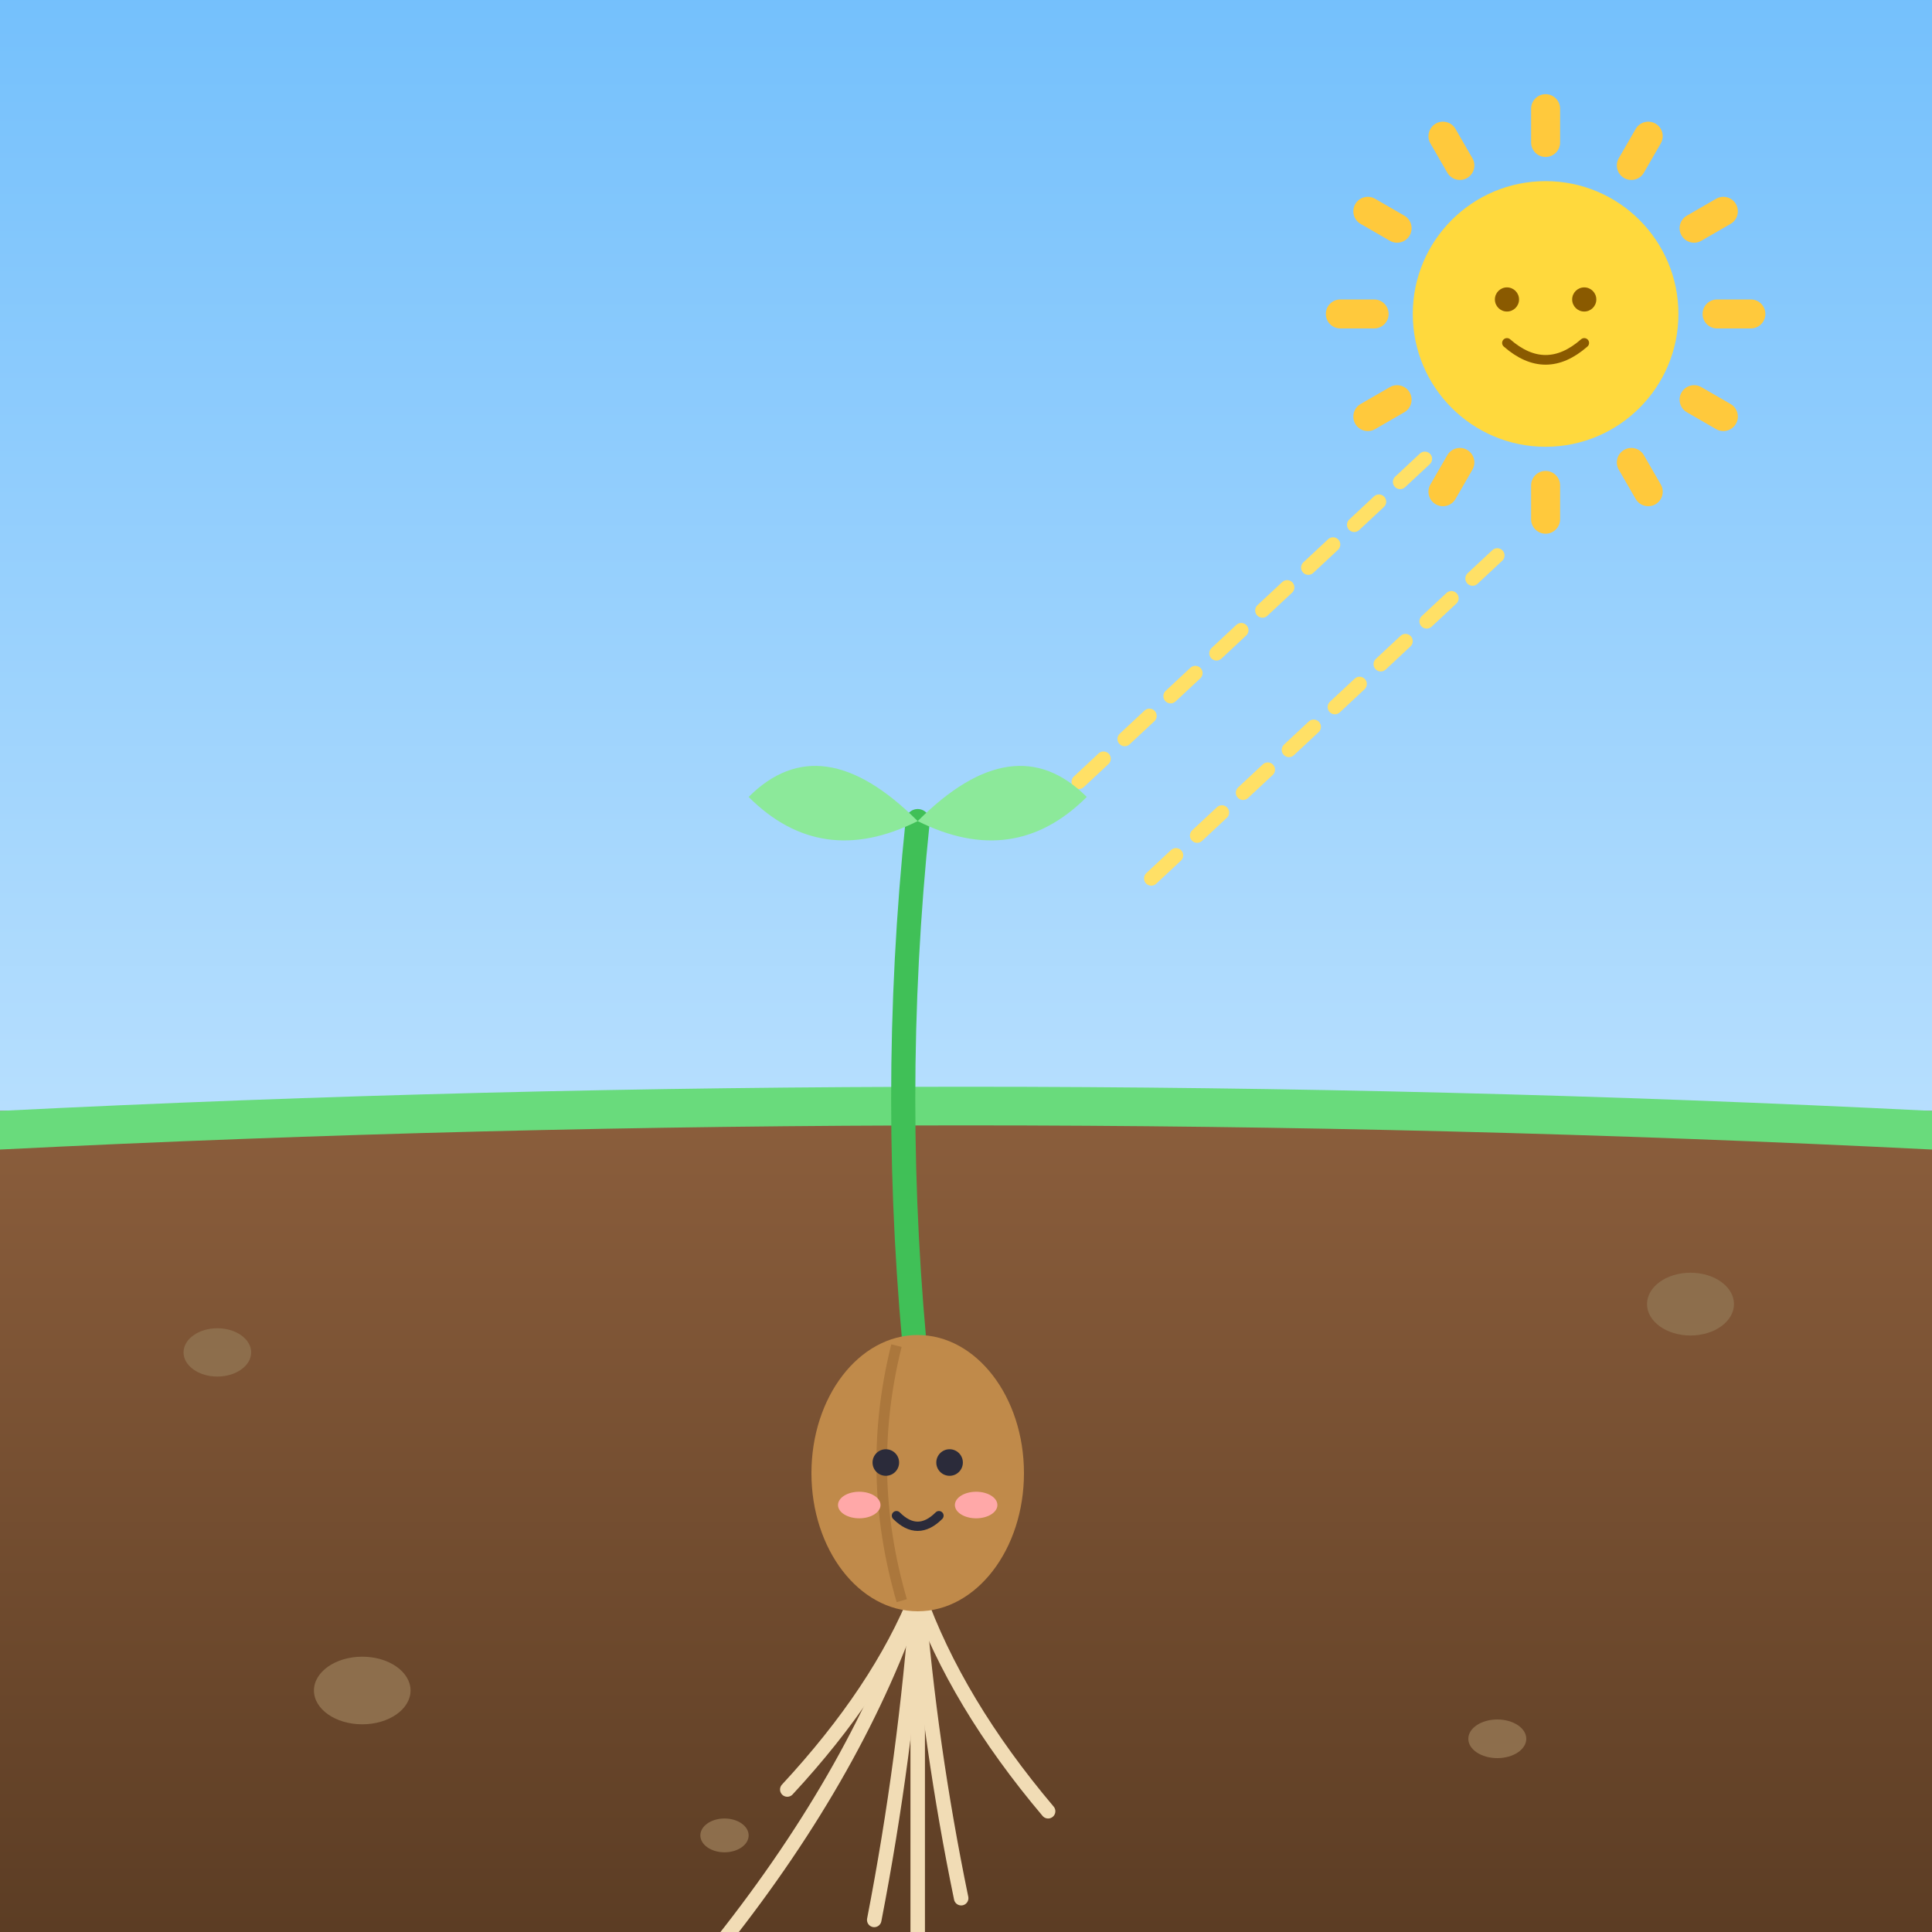
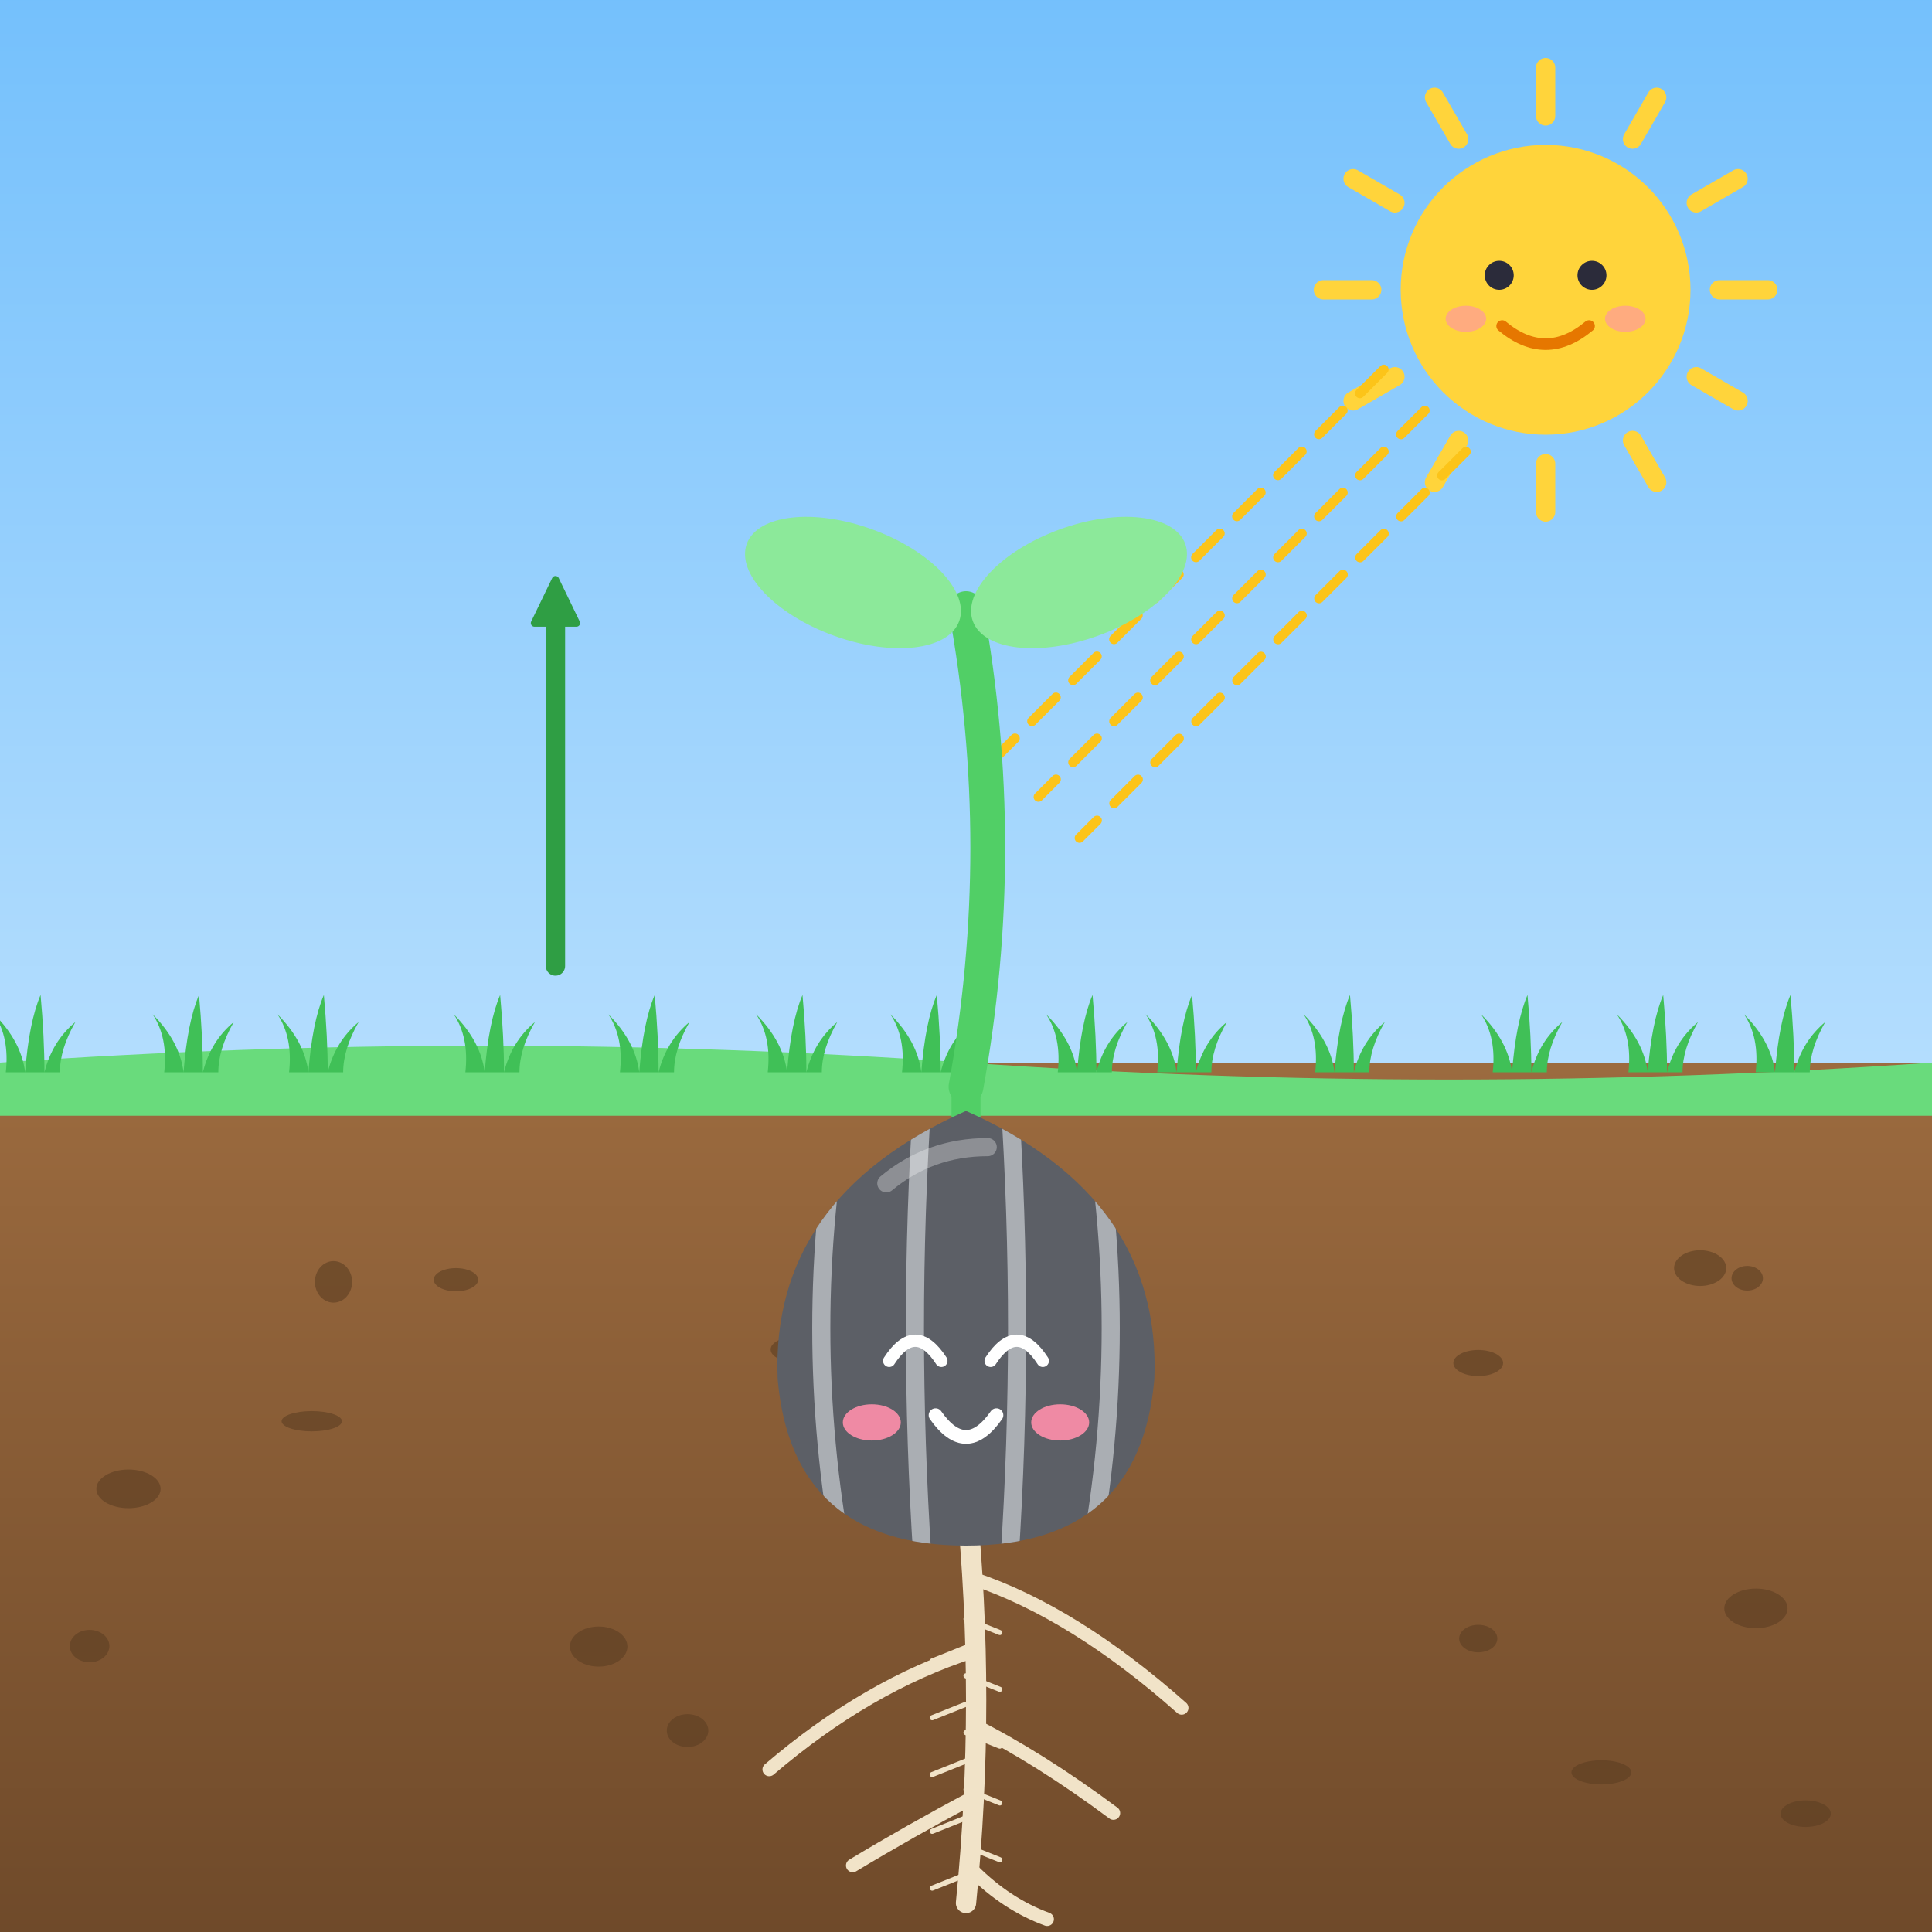
<svg xmlns="http://www.w3.org/2000/svg" viewBox="0 0 800 800" width="800" height="800">
  <defs>
-     <linearGradient id="ciel" x1="0" y1="0" x2="0" y2="1">
+     <linearGradient id="d14" x1="0" y1="0" x2="0" y2="1">
      <stop offset="0" stop-color="#74c0fc" />
      <stop offset="1" stop-color="#e7f5ff" />
    </linearGradient>
-     <linearGradient id="sol" x1="0" y1="0" x2="0" y2="1">
-       <stop offset="0" stop-color="#8b5e3c" />
-       <stop offset="1" stop-color="#5c3d24" />
+     <linearGradient id="d15" x1="0" y1="0" x2="0" y2="1">
+       <stop offset="0" stop-color="#9c6b3f" />
+       <stop offset="1" stop-color="#6f4a2a" />
    </linearGradient>
  </defs>
-   <rect width="800" height="800" fill="url(#ciel)" />
-   <rect y="460" width="800" height="340" fill="url(#sol)" />
-   <path d="M 0 460 Q 400 440 800 460 L 800 476 Q 400 456 0 476 Z" fill="#69db7c" />
-   <ellipse cx="90" cy="560" rx="14" ry="10" fill="#8d6e4c" />
-   <ellipse cx="700" cy="540" rx="18" ry="13" fill="#8d6e4c" />
-   <ellipse cx="620" cy="720" rx="12" ry="8" fill="#8d6e4c" />
-   <ellipse cx="150" cy="700" rx="20" ry="14" fill="#8d6e4c" />
-   <ellipse cx="300" cy="760" rx="10" ry="7" fill="#8d6e4c" />
+   <rect x="0" y="0" width="800" height="800" fill="url(#d14)" />
+   <rect x="0" y="440" width="800" height="360" fill="url(#d15)" />
+   <path d="M 0 440 Q 200 426 400 440 T 800 440 L 800 462 L 0 462 Z" fill="#69db7c" />
+   <ellipse cx="188.8" cy="529.9" rx="9.2" ry="4.8" fill="#5c3d22" opacity="0.6" />
+   <ellipse cx="53.2" cy="616.5" rx="13.3" ry="8" fill="#5c3d22" opacity="0.6" />
+   <ellipse cx="612.1" cy="564.4" rx="10.3" ry="5.4" fill="#5c3d22" opacity="0.6" />
+   <ellipse cx="138.1" cy="530.8" rx="7.7" ry="8.6" fill="#5c3d22" opacity="0.6" />
+   <ellipse cx="663.1" cy="733.9" rx="12.4" ry="5" fill="#5c3d22" opacity="0.6" />
+   <ellipse cx="247.9" cy="681.8" rx="11.9" ry="8.3" fill="#5c3d22" opacity="0.6" />
+   <ellipse cx="704" cy="525.1" rx="10.8" ry="7.4" fill="#5c3d22" opacity="0.6" />
+   <ellipse cx="404.8" cy="551.6" rx="9.8" ry="4.4" fill="#5c3d22" opacity="0.6" />
+   <ellipse cx="747.7" cy="751" rx="10.4" ry="5.5" fill="#5c3d22" opacity="0.6" />
+   <ellipse cx="727.1" cy="666" rx="13.1" ry="8.2" fill="#5c3d22" opacity="0.6" />
+   <ellipse cx="406.7" cy="620" rx="10.8" ry="6.2" fill="#5c3d22" opacity="0.6" />
+   <ellipse cx="129.1" cy="588.5" rx="12.5" ry="4.2" fill="#5c3d22" opacity="0.6" />
+   <ellipse cx="37.1" cy="681.6" rx="8.2" ry="6.7" fill="#5c3d22" opacity="0.6" />
+   <ellipse cx="377" cy="599.4" rx="14" ry="5" fill="#5c3d22" opacity="0.6" />
+   <ellipse cx="330.2" cy="558.8" rx="11.1" ry="5.4" fill="#5c3d22" opacity="0.6" />
+   <ellipse cx="284.7" cy="716.6" rx="8.6" ry="6.8" fill="#5c3d22" opacity="0.6" />
+   <ellipse cx="723.5" cy="529.3" rx="6.5" ry="5.1" fill="#5c3d22" opacity="0.6" />
+   <ellipse cx="612.1" cy="678.5" rx="7.9" ry="5.7" fill="#5c3d22" opacity="0.6" />
+   <g transform="translate(13.6 444) scale(0.8 0.8)">
+     <path d="M -14 0 Q -12 -18 -20 -30 Q -6 -16 -4 0 Q -2 -26 4 -40 Q 6 -18 6 0 Q 10 -16 22 -26 Q 14 -12 14 0 Z" fill="#40c057" />
+   </g>
+   <g transform="translate(79.2 444) scale(0.8 0.8)">
+     <path d="M -14 0 Q -12 -18 -20 -30 Q -6 -16 -4 0 Q -2 -26 4 -40 Q 6 -18 6 0 Q 10 -16 22 -26 Q 14 -12 14 0 Z" fill="#40c057" />
+   </g>
+   <g transform="translate(130.9 444) scale(0.8 0.8)">
+     <path d="M -14 0 Q -12 -18 -20 -30 Q -6 -16 -4 0 Q -2 -26 4 -40 Q 6 -18 6 0 Q 10 -16 22 -26 Q 14 -12 14 0 Z" fill="#40c057" />
+   </g>
+   <g transform="translate(203.9 444) scale(0.8 0.8)">
+     <path d="M -14 0 Q -12 -18 -20 -30 Q -6 -16 -4 0 Q -2 -26 4 -40 Q 6 -18 6 0 Q 10 -16 22 -26 Q 14 -12 14 0 Z" fill="#40c057" />
+   </g>
+   <g transform="translate(267.9 444) scale(0.8 0.8)">
+     <path d="M -14 0 Q -12 -18 -20 -30 Q -6 -16 -4 0 Q -2 -26 4 -40 Q 6 -18 6 0 Q 10 -16 22 -26 Q 14 -12 14 0 Z" fill="#40c057" />
+   </g>
+   <g transform="translate(329.1 444) scale(0.8 0.8)">
+     <path d="M -14 0 Q -12 -18 -20 -30 Q -6 -16 -4 0 Q -2 -26 4 -40 Q 6 -18 6 0 Q 10 -16 22 -26 Q 14 -12 14 0 Z" fill="#40c057" />
+   </g>
+   <g transform="translate(384.7 444) scale(0.8 0.8)">
+     <path d="M -14 0 Q -12 -18 -20 -30 Q -6 -16 -4 0 Q -2 -26 4 -40 Q 6 -18 6 0 Q 10 -16 22 -26 Q 14 -12 14 0 Z" fill="#40c057" />
+   </g>
+   <g transform="translate(449.2 444) scale(0.8 0.8)">
+     <path d="M -14 0 Q -12 -18 -20 -30 Q -6 -16 -4 0 Q -2 -26 4 -40 Q 6 -18 6 0 Q 10 -16 22 -26 Q 14 -12 14 0 Z" fill="#40c057" />
+   </g>
+   <g transform="translate(490.4 444) scale(0.8 0.8)">
+     <path d="M -14 0 Q -12 -18 -20 -30 Q -6 -16 -4 0 Q -2 -26 4 -40 Q 6 -18 6 0 Q 10 -16 22 -26 Q 14 -12 14 0 Z" fill="#40c057" />
+   </g>
+   <g transform="translate(555.8 444) scale(0.8 0.8)">
+     <path d="M -14 0 Q -12 -18 -20 -30 Q -6 -16 -4 0 Q -2 -26 4 -40 Q 6 -18 6 0 Q 10 -16 22 -26 Q 14 -12 14 0 Z" fill="#40c057" />
+   </g>
+   <g transform="translate(629.3 444) scale(0.8 0.8)">
+     <path d="M -14 0 Q -12 -18 -20 -30 Q -6 -16 -4 0 Q -2 -26 4 -40 Q 6 -18 6 0 Q 10 -16 22 -26 Q 14 -12 14 0 Z" fill="#40c057" />
+   </g>
+   <g transform="translate(685.5 444) scale(0.8 0.8)">
+     <path d="M -14 0 Q -12 -18 -20 -30 Q -6 -16 -4 0 Q -2 -26 4 -40 Q 6 -18 6 0 Q 10 -16 22 -26 Q 14 -12 14 0 Z" fill="#40c057" />
+   </g>
+   <g transform="translate(738.2 444) scale(0.8 0.8)">
+     <path d="M -14 0 Q -12 -18 -20 -30 Q -6 -16 -4 0 Q -2 -26 4 -40 Q 6 -18 6 0 Q 10 -16 22 -26 Q 14 -12 14 0 Z" fill="#40c057" />
+   </g>
  <g>
-     <rect x="634" y="39" width="12" height="26" rx="6" fill="#ffc93c" transform="rotate(0 640 130)" />
-     <rect x="634" y="39" width="12" height="26" rx="6" fill="#ffc93c" transform="rotate(30 640 130)" />
-     <rect x="634" y="39" width="12" height="26" rx="6" fill="#ffc93c" transform="rotate(60 640 130)" />
-     <rect x="634" y="39" width="12" height="26" rx="6" fill="#ffc93c" transform="rotate(90 640 130)" />
-     <rect x="634" y="39" width="12" height="26" rx="6" fill="#ffc93c" transform="rotate(120 640 130)" />
-     <rect x="634" y="39" width="12" height="26" rx="6" fill="#ffc93c" transform="rotate(150 640 130)" />
-     <rect x="634" y="39" width="12" height="26" rx="6" fill="#ffc93c" transform="rotate(180 640 130)" />
-     <rect x="634" y="39" width="12" height="26" rx="6" fill="#ffc93c" transform="rotate(210 640 130)" />
-     <rect x="634" y="39" width="12" height="26" rx="6" fill="#ffc93c" transform="rotate(240 640 130)" />
-     <rect x="634" y="39" width="12" height="26" rx="6" fill="#ffc93c" transform="rotate(270 640 130)" />
-     <rect x="634" y="39" width="12" height="26" rx="6" fill="#ffc93c" transform="rotate(300 640 130)" />
-     <rect x="634" y="39" width="12" height="26" rx="6" fill="#ffc93c" transform="rotate(330 640 130)" />
-     <circle cx="640" cy="130" r="55" fill="#ffd93d" />
-     <circle cx="624" cy="124" r="5" fill="#8a5a00" />
-     <circle cx="656" cy="124" r="5" fill="#8a5a00" />
-     <path d="M 624 142 Q 640 156 656 142" stroke="#8a5a00" stroke-width="4" fill="none" stroke-linecap="round" />
+     <line x1="712" y1="120" x2="732" y2="120" stroke="#ffd43b" stroke-width="8" stroke-linecap="round" />
+     <line x1="702.4" y1="156" x2="719.7" y2="166" stroke="#ffd43b" stroke-width="8" stroke-linecap="round" />
+     <line x1="676" y1="182.4" x2="686" y2="199.7" stroke="#ffd43b" stroke-width="8" stroke-linecap="round" />
+     <line x1="640" y1="192" x2="640" y2="212" stroke="#ffd43b" stroke-width="8" stroke-linecap="round" />
+     <line x1="604" y1="182.4" x2="594" y2="199.7" stroke="#ffd43b" stroke-width="8" stroke-linecap="round" />
+     <line x1="577.6" y1="156" x2="560.3" y2="166" stroke="#ffd43b" stroke-width="8" stroke-linecap="round" />
+     <line x1="568" y1="120" x2="548" y2="120" stroke="#ffd43b" stroke-width="8" stroke-linecap="round" />
+     <line x1="577.6" y1="84" x2="560.3" y2="74" stroke="#ffd43b" stroke-width="8" stroke-linecap="round" />
+     <line x1="604" y1="57.6" x2="594" y2="40.3" stroke="#ffd43b" stroke-width="8" stroke-linecap="round" />
+     <line x1="640" y1="48" x2="640" y2="28" stroke="#ffd43b" stroke-width="8" stroke-linecap="round" />
+     <line x1="676" y1="57.6" x2="686" y2="40.3" stroke="#ffd43b" stroke-width="8" stroke-linecap="round" />
+     <line x1="702.4" y1="84" x2="719.7" y2="74" stroke="#ffd43b" stroke-width="8" stroke-linecap="round" />
+     <circle cx="640" cy="120" r="60" fill="#ffd43b" />
+     <circle cx="620.8" cy="114" r="6" fill="#2b2b3a" />
+     <circle cx="659.2" cy="114" r="6" fill="#2b2b3a" />
+     <path d="M 622 135 Q 640 150 658 135" fill="none" stroke="#e67700" stroke-width="4.8" stroke-linecap="round" stroke-linejoin="round" />
+     <ellipse cx="607" cy="132" rx="8.4" ry="5.4" fill="#ff8fab" opacity="0.6" />
+     <ellipse cx="673" cy="132" rx="8.4" ry="5.4" fill="#ff8fab" opacity="0.6" />
  </g>
-   <path d="M 590 190 L 440 330 M 620 230 L 470 370" stroke="#ffe066" stroke-width="6" stroke-dasharray="14 12" stroke-linecap="round" />
-   <path d="M 380 660 q -16 40 -54 81" stroke="#f1dcb5" stroke-width="6" fill="none" stroke-linecap="round" />
-   <path d="M 380 660 q -5 68 -18 135" stroke="#f1dcb5" stroke-width="6" fill="none" stroke-linecap="round" />
-   <path d="M 380 660 q 5 63 18 126" stroke="#f1dcb5" stroke-width="6" fill="none" stroke-linecap="round" />
-   <path d="M 380 660 q 16 45 54 90" stroke="#f1dcb5" stroke-width="6" fill="none" stroke-linecap="round" />
-   <path d="M 380 660 q 0 90 0 180" stroke="#f1dcb5" stroke-width="6" fill="none" stroke-linecap="round" />
-   <path d="M 380 660 q -24 72 -81 144" stroke="#f1dcb5" stroke-width="6" fill="none" stroke-linecap="round" />
-   <path d="M 380 570 Q 368 455.0 380 340" stroke="#40c057" stroke-width="10" fill="none" stroke-linecap="round" />
-   <path d="M 380 340 q -40 -40 -70 -10 q 30 30 70 10 Z M 380 340 q 40 -40 70 -10 q -30 30 -70 10 Z" fill="#8ce99a" />
-   <g transform="translate(380 610) scale(1.1)">
-     <ellipse cx="0" cy="0" rx="40" ry="52" fill="#c08a4a" />
-     <path d="M -8 -48 Q -20 0 -6 48" stroke="#9c6a32" stroke-width="4" fill="none" opacity="0.6" />
-     <circle cx="-12" cy="-4" r="5" fill="#2b2b3a" />
-     <circle cx="12" cy="-4" r="5" fill="#2b2b3a" />
-     <ellipse cx="-22" cy="12" rx="8" ry="5" fill="#ffa8a8" />
-     <ellipse cx="22" cy="12" rx="8" ry="5" fill="#ffa8a8" />
-     <path d="M -8 16 Q 0 24 8 16" stroke="#2b2b3a" stroke-width="3.5" fill="none" stroke-linecap="round" />
+   <g>
+     <line x1="607" y1="187" x2="447" y2="347" stroke="#fcc419" stroke-width="4" stroke-linecap="round" stroke-dasharray="14 10" />
+     <line x1="590" y1="170" x2="430" y2="330" stroke="#fcc419" stroke-width="4" stroke-linecap="round" stroke-dasharray="14 10" />
+     <line x1="573" y1="153" x2="413" y2="313" stroke="#fcc419" stroke-width="4" stroke-linecap="round" stroke-dasharray="14 10" />
+   </g>
+   <g transform="translate(400 620) scale(1.4 1.4)">
+     <path d="M 0 0 Q 6 60.0 0 120" fill="none" stroke="#f1e3c8" stroke-width="6" stroke-linecap="round" stroke-linejoin="round" />
+     <path d="M 2 24 Q 31.9 34 63.8 62.3" fill="none" stroke="#f1e3c8" stroke-width="4" stroke-linecap="round" stroke-linejoin="round" />
+     <path d="M 2 45.6 Q -29.096 55.6 -58.2 80.5" fill="none" stroke="#f1e3c8" stroke-width="4" stroke-linecap="round" stroke-linejoin="round" />
+     <path d="M 2 67.2 Q 21.82 77.2 43.6 93.4" fill="none" stroke="#f1e3c8" stroke-width="4" stroke-linecap="round" stroke-linejoin="round" />
+     <path d="M 2 88.8 Q -16.747 98.8 -33.5 108.9" fill="none" stroke="#f1e3c8" stroke-width="4" stroke-linecap="round" stroke-linejoin="round" />
+     <path d="M 2 110.4 Q 12.004 120.4 24 124.8" fill="none" stroke="#f1e3c8" stroke-width="4" stroke-linecap="round" stroke-linejoin="round" />
+     <line x1="0" y1="36" x2="10" y2="40" stroke="#f1e3c8" stroke-width="1.5" stroke-linecap="round" />
+     <line x1="0" y1="44.4" x2="-10" y2="48.4" stroke="#f1e3c8" stroke-width="1.5" stroke-linecap="round" />
+     <line x1="0" y1="52.8" x2="10" y2="56.8" stroke="#f1e3c8" stroke-width="1.5" stroke-linecap="round" />
+     <line x1="0" y1="61.2" x2="-10" y2="65.2" stroke="#f1e3c8" stroke-width="1.5" stroke-linecap="round" />
+     <line x1="0" y1="69.6" x2="10" y2="73.6" stroke="#f1e3c8" stroke-width="1.5" stroke-linecap="round" />
+     <line x1="0" y1="78" x2="-10" y2="82" stroke="#f1e3c8" stroke-width="1.5" stroke-linecap="round" />
+     <line x1="0" y1="86.4" x2="10" y2="90.4" stroke="#f1e3c8" stroke-width="1.5" stroke-linecap="round" />
+     <line x1="0" y1="94.8" x2="-10" y2="98.8" stroke="#f1e3c8" stroke-width="1.5" stroke-linecap="round" />
+     <line x1="0" y1="103.2" x2="10" y2="107.2" stroke="#f1e3c8" stroke-width="1.5" stroke-linecap="round" />
+     <line x1="0" y1="111.6" x2="-10" y2="115.6" stroke="#f1e3c8" stroke-width="1.5" stroke-linecap="round" />
+   </g>
+   <g transform="translate(400 450) scale(1.8 1.8)">
+     <path d="M 0 0 Q 10 -55.0 0 -110" fill="none" stroke="#51cf66" stroke-width="8" stroke-linecap="round" stroke-linejoin="round" />
+     <ellipse cx="-26" cy="-116" rx="26" ry="13" fill="#8ce99a" transform="rotate(20 -26 -116)" />
+     <ellipse cx="26" cy="-116" rx="26" ry="13" fill="#8ce99a" transform="rotate(-20 26 -116)" />
+   </g>
+   <path d="M 400 450 L 400 620" fill="none" stroke="#51cf66" stroke-width="12" stroke-linecap="round" stroke-linejoin="round" />
+   <g transform="translate(400 640) scale(1.5 1.5)">
+     <path d="M 0 -120 Q 54 -96 52 -46 Q 48 0 0 0 Q -48 0 -52 -46 Q -54 -96 0 -120 Z" fill="#5c5f66" />
+     <clipPath id="g16">
+       <path d="M 0 -120 Q 54 -96 52 -46 Q 48 0 0 0 Q -48 0 -52 -46 Q -54 -96 0 -120 Z" fill="#000" />
+     </clipPath>
+     <g clip-path="url(#g16)" opacity="0.6">
+       <path d="M -34 -124 Q -45.9 -60 -34 4" fill="none" stroke="#dee2e6" stroke-width="5" stroke-linecap="round" stroke-linejoin="round" />
+       <path d="M -12 -124 Q -16.2 -60 -12 4" fill="none" stroke="#dee2e6" stroke-width="5" stroke-linecap="round" stroke-linejoin="round" />
+       <path d="M 12 -124 Q 16.2 -60 12 4" fill="none" stroke="#dee2e6" stroke-width="5" stroke-linecap="round" stroke-linejoin="round" />
+       <path d="M 34 -124 Q 45.9 -60 34 4" fill="none" stroke="#dee2e6" stroke-width="5" stroke-linecap="round" stroke-linejoin="round" />
+     </g>
+     <ellipse cx="-26" cy="-34" rx="8" ry="5" fill="#ff8fab" opacity="0.9" />
+     <ellipse cx="26" cy="-34" rx="8" ry="5" fill="#ff8fab" opacity="0.9" />
+     <path d="M -21.2 -51 Q -14 -62.1 -6.8 -51" fill="none" stroke="#fff" stroke-width="3.4" stroke-linecap="round" stroke-linejoin="round" />
+     <path d="M 6.8 -51 Q 14 -62.1 21.2 -51" fill="none" stroke="#fff" stroke-width="3.4" stroke-linecap="round" stroke-linejoin="round" />
+     <g transform="translate(0 -36)">
+       <path d="M -8.4 0 Q 0 12 8.4 0" fill="none" stroke="#fff" stroke-width="3.8" stroke-linecap="round" stroke-linejoin="round" />
+     </g>
+     <path d="M -22 -100 Q -10 -110 6 -110" fill="none" stroke="#fff" stroke-width="5" stroke-linecap="round" stroke-linejoin="round" opacity="0.3" />
+   </g>
+   <g>
+     <line x1="230" y1="400" x2="230" y2="256" stroke="#2f9e44" stroke-width="8" stroke-linecap="round" />
+     <polygon points="230,240 238.7,258 221.3,258" fill="#2f9e44" stroke="#2f9e44" stroke-width="3" stroke-linejoin="round" />
  </g>
</svg>
